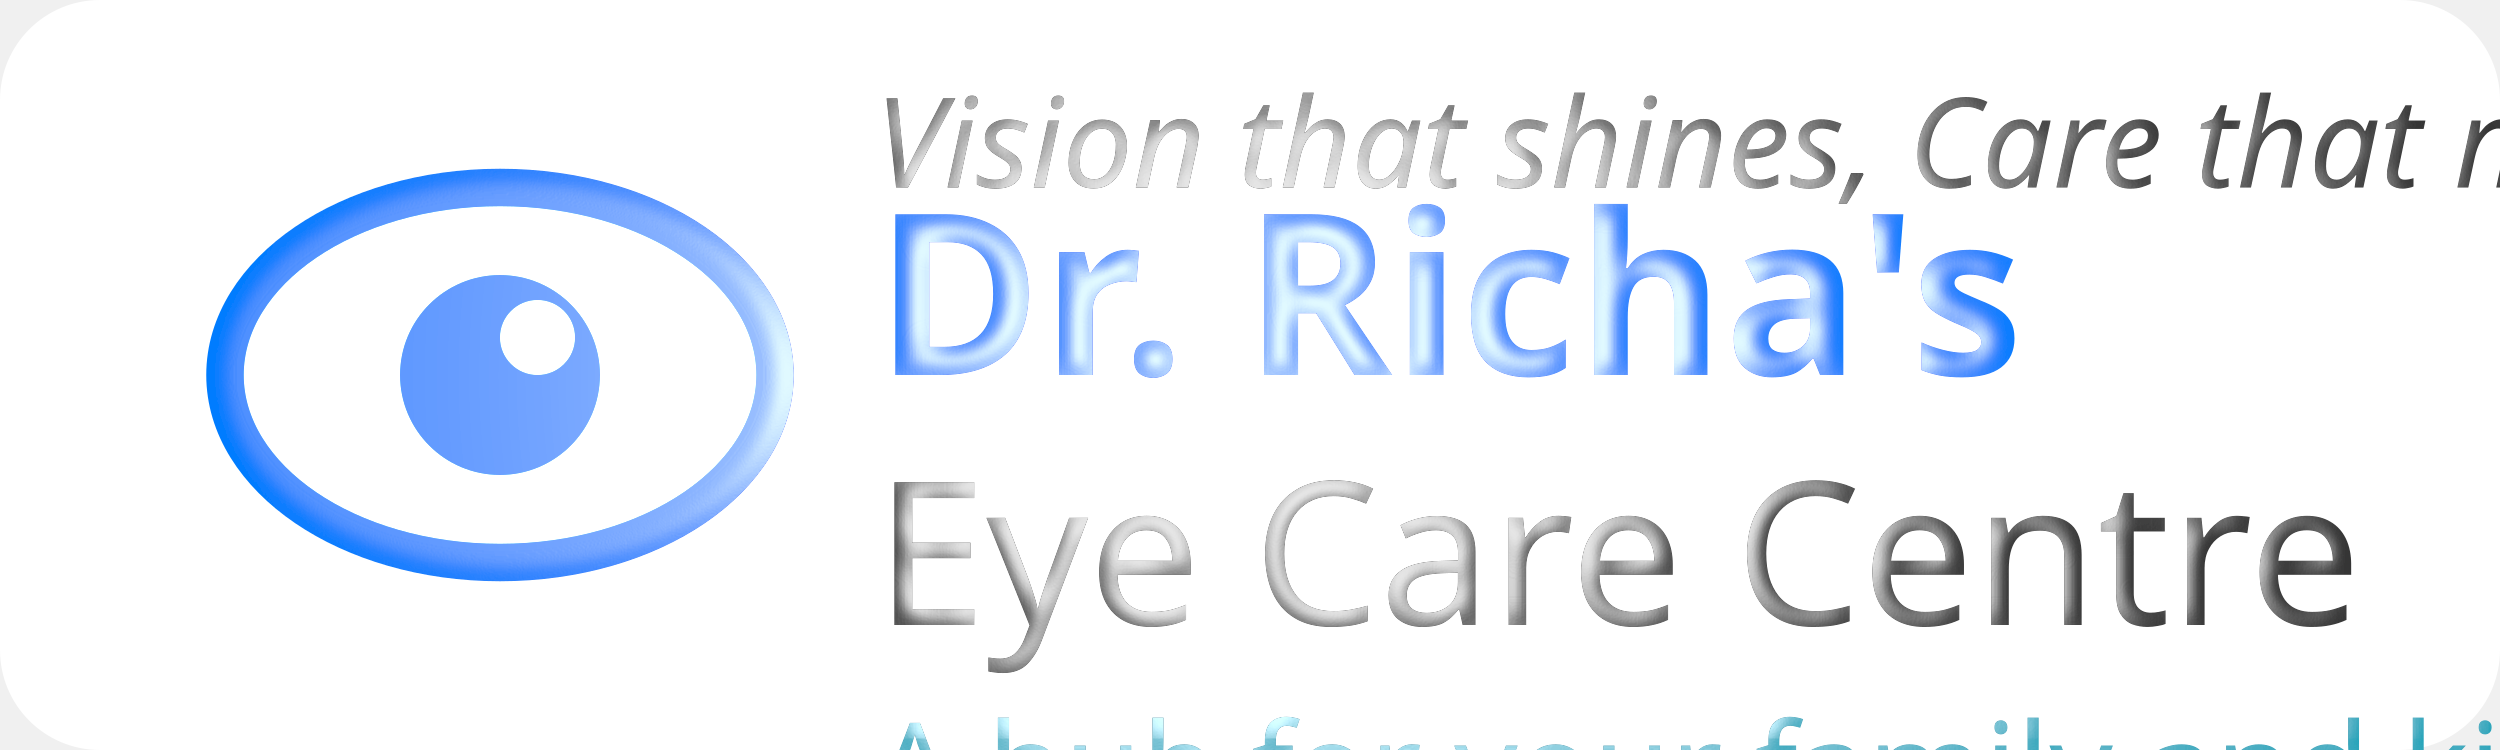
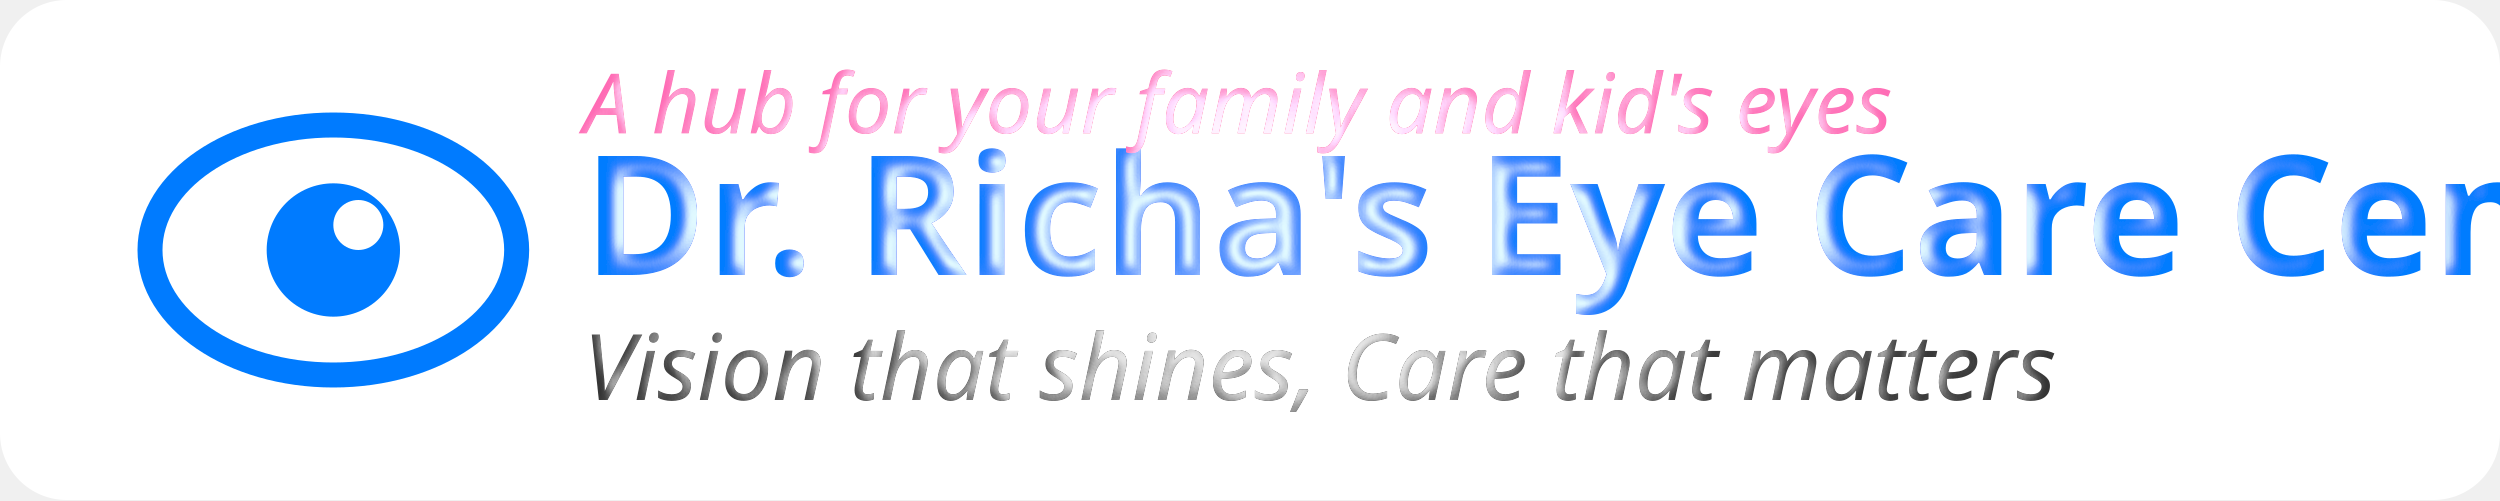
- <svg xmlns="http://www.w3.org/2000/svg" viewBox="0 0 200 60" width="200" height="60">
+ <svg xmlns="http://www.w3.org/2000/svg" viewBox="0 0 300 60" width="300" height="60">
  <defs>
    <filter id="glow" x="-20%" y="-20%" width="140%" height="140%">
      <feGaussianBlur stdDeviation="2" result="blur" />
      <feComposite in="SourceGraphic" in2="blur" operator="over" />
    </filter>
-     <filter id="reflection" x="-50%" y="-50%" width="200%" height="200%">
+     <filter id="textReflection" x="-50%" y="-50%" width="200%" height="200%">
      <feGaussianBlur in="SourceAlpha" stdDeviation="1" result="blur" />
      <feOffset in="blur" dx="1" dy="1" result="offsetBlur" />
      <feSpecularLighting in="blur" surfaceScale="5" specularConstant=".75" specularExponent="20" lighting-color="#white" result="specOut">
-         <fePointLight id="light" x="100" y="30" z="60" />
+         <fePointLight id="light" x="150" y="30" z="60" />
      </feSpecularLighting>
      <feComposite in="specOut" in2="SourceAlpha" operator="in" result="specOut" />
      <feComposite in="SourceGraphic" in2="specOut" operator="arithmetic" k1="0" k2="1" k3="1" k4="0" result="litPaint" />
    </filter>
  </defs>
-   <rect width="200" height="60" rx="8" fill="#ffffff" />
-   <g id="eye" filter="url(#reflection)">
+   <rect width="300" height="60" rx="8" fill="#ffffff" />
+   <g id="eye">
    <ellipse id="eyeOutline" cx="40" cy="30" rx="22" ry="15" fill="#ffffff" stroke="#007bff" stroke-width="3" />
    <circle id="pupil" cx="40" cy="30" r="8" fill="#007bff" />
    <circle id="reflectionDot" cx="43" cy="27" r="3" fill="#ffffff" />
    <path id="topEyelid" d="M18,30 Q40,10 62,30" fill="#ffffff" stroke="#007bff" stroke-width="2" style="display:none;" />
    <path id="bottomEyelid" d="M18,30 Q40,50 62,30" fill="#ffffff" stroke="#007bff" stroke-width="2" style="display:none;" />
  </g>
-   <g id="text-group" filter="url(#reflection)">
-     <text x="70" y="30" font-family="Montserrat, sans-serif" font-size="18" font-weight="700" fill="#007bff">Dr. Richa's</text>
-     <text x="70" y="50" font-family="Montserrat, sans-serif" font-size="16" font-weight="500" fill="#333333">Eye Care Centre</text>
-     <text x="70" y="65" font-family="Montserrat, sans-serif" font-size="10" font-weight="500" fill="#17a2b8">A hub for your family and kid's eyes</text>
-     <text x="70" y="15" font-family="Montserrat, sans-serif" font-size="10" font-style="italic" fill="#333333">Vision that shines, Care that matters</text>
+   <g id="text-group" filter="url(#textReflection)">
+     <text x="70" y="33" font-family="Montserrat, sans-serif" font-size="20" font-weight="700" fill="#007bff">Dr. Richa's Eye Care Centre</text>
+     <text x="70" y="48" font-family="Montserrat, sans-serif" font-size="11" font-style="italic" fill="#333333">Vision that shines, Care that matters</text>
+     <text x="70" y="16" font-family="Montserrat, sans-serif" font-size="10" font-weight="500" font-style="italic" fill="#ff69b4">A hub for your family and kid's eyes</text>
  </g>
</svg>
